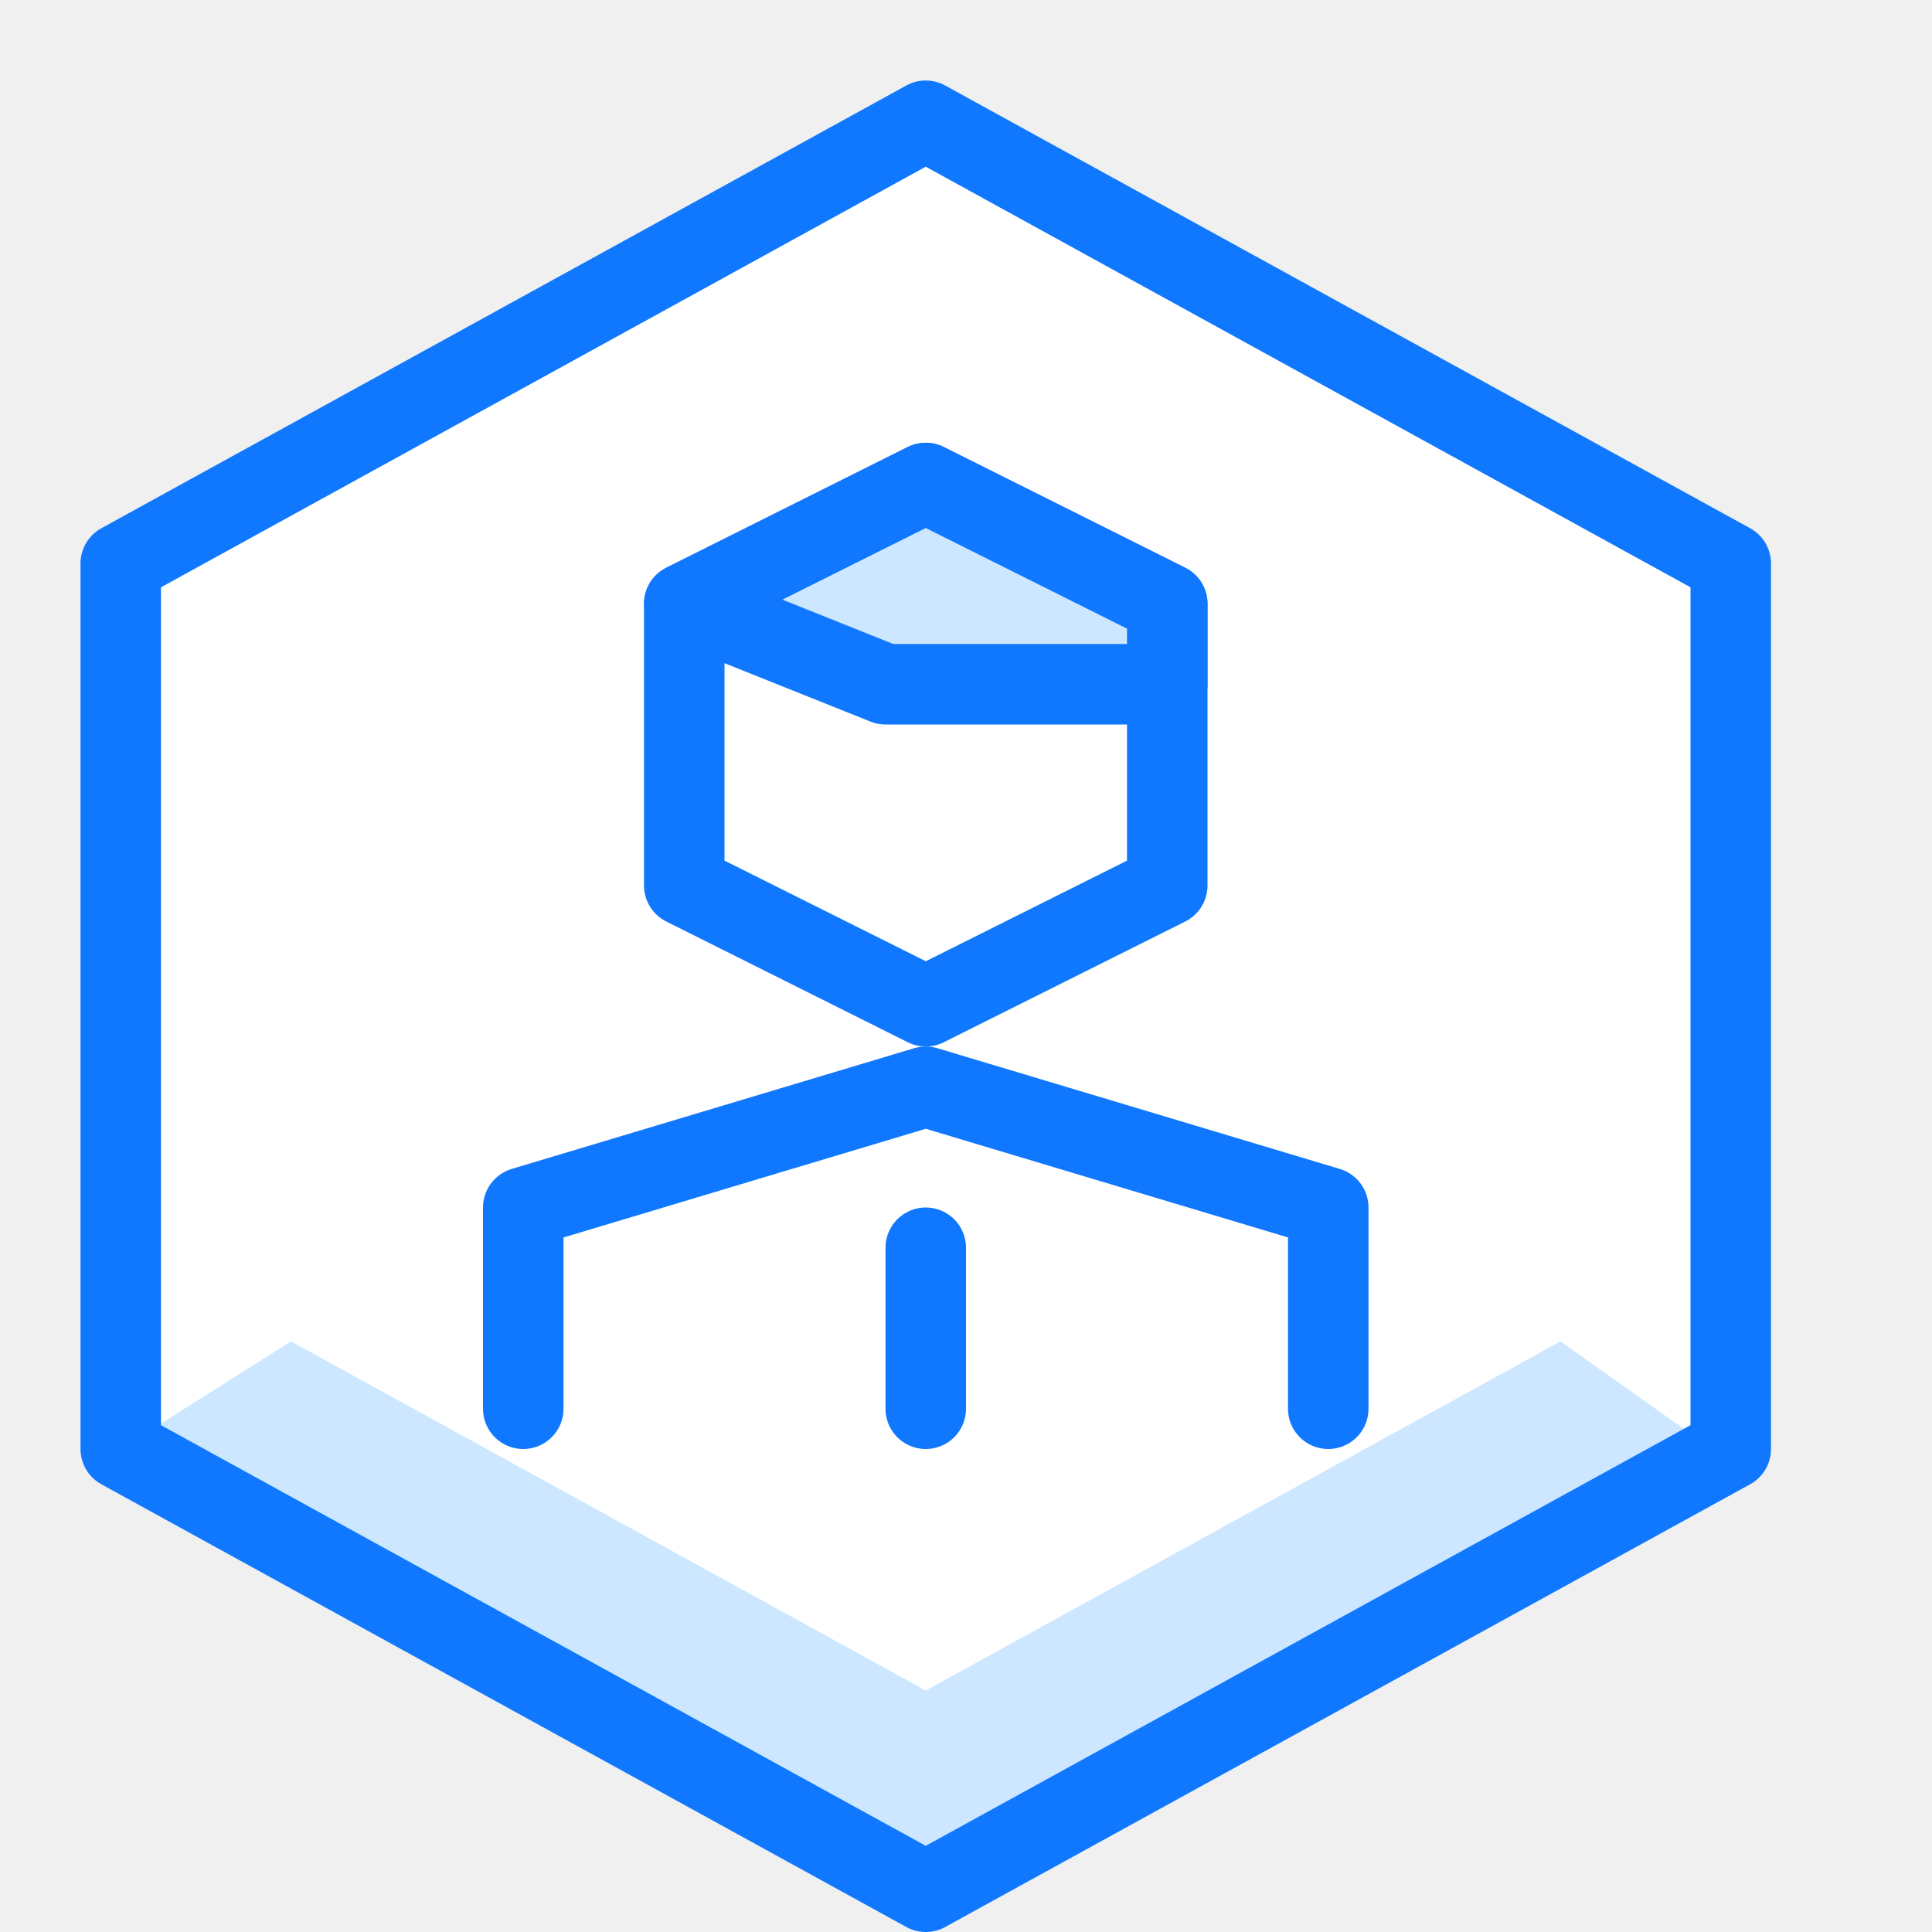
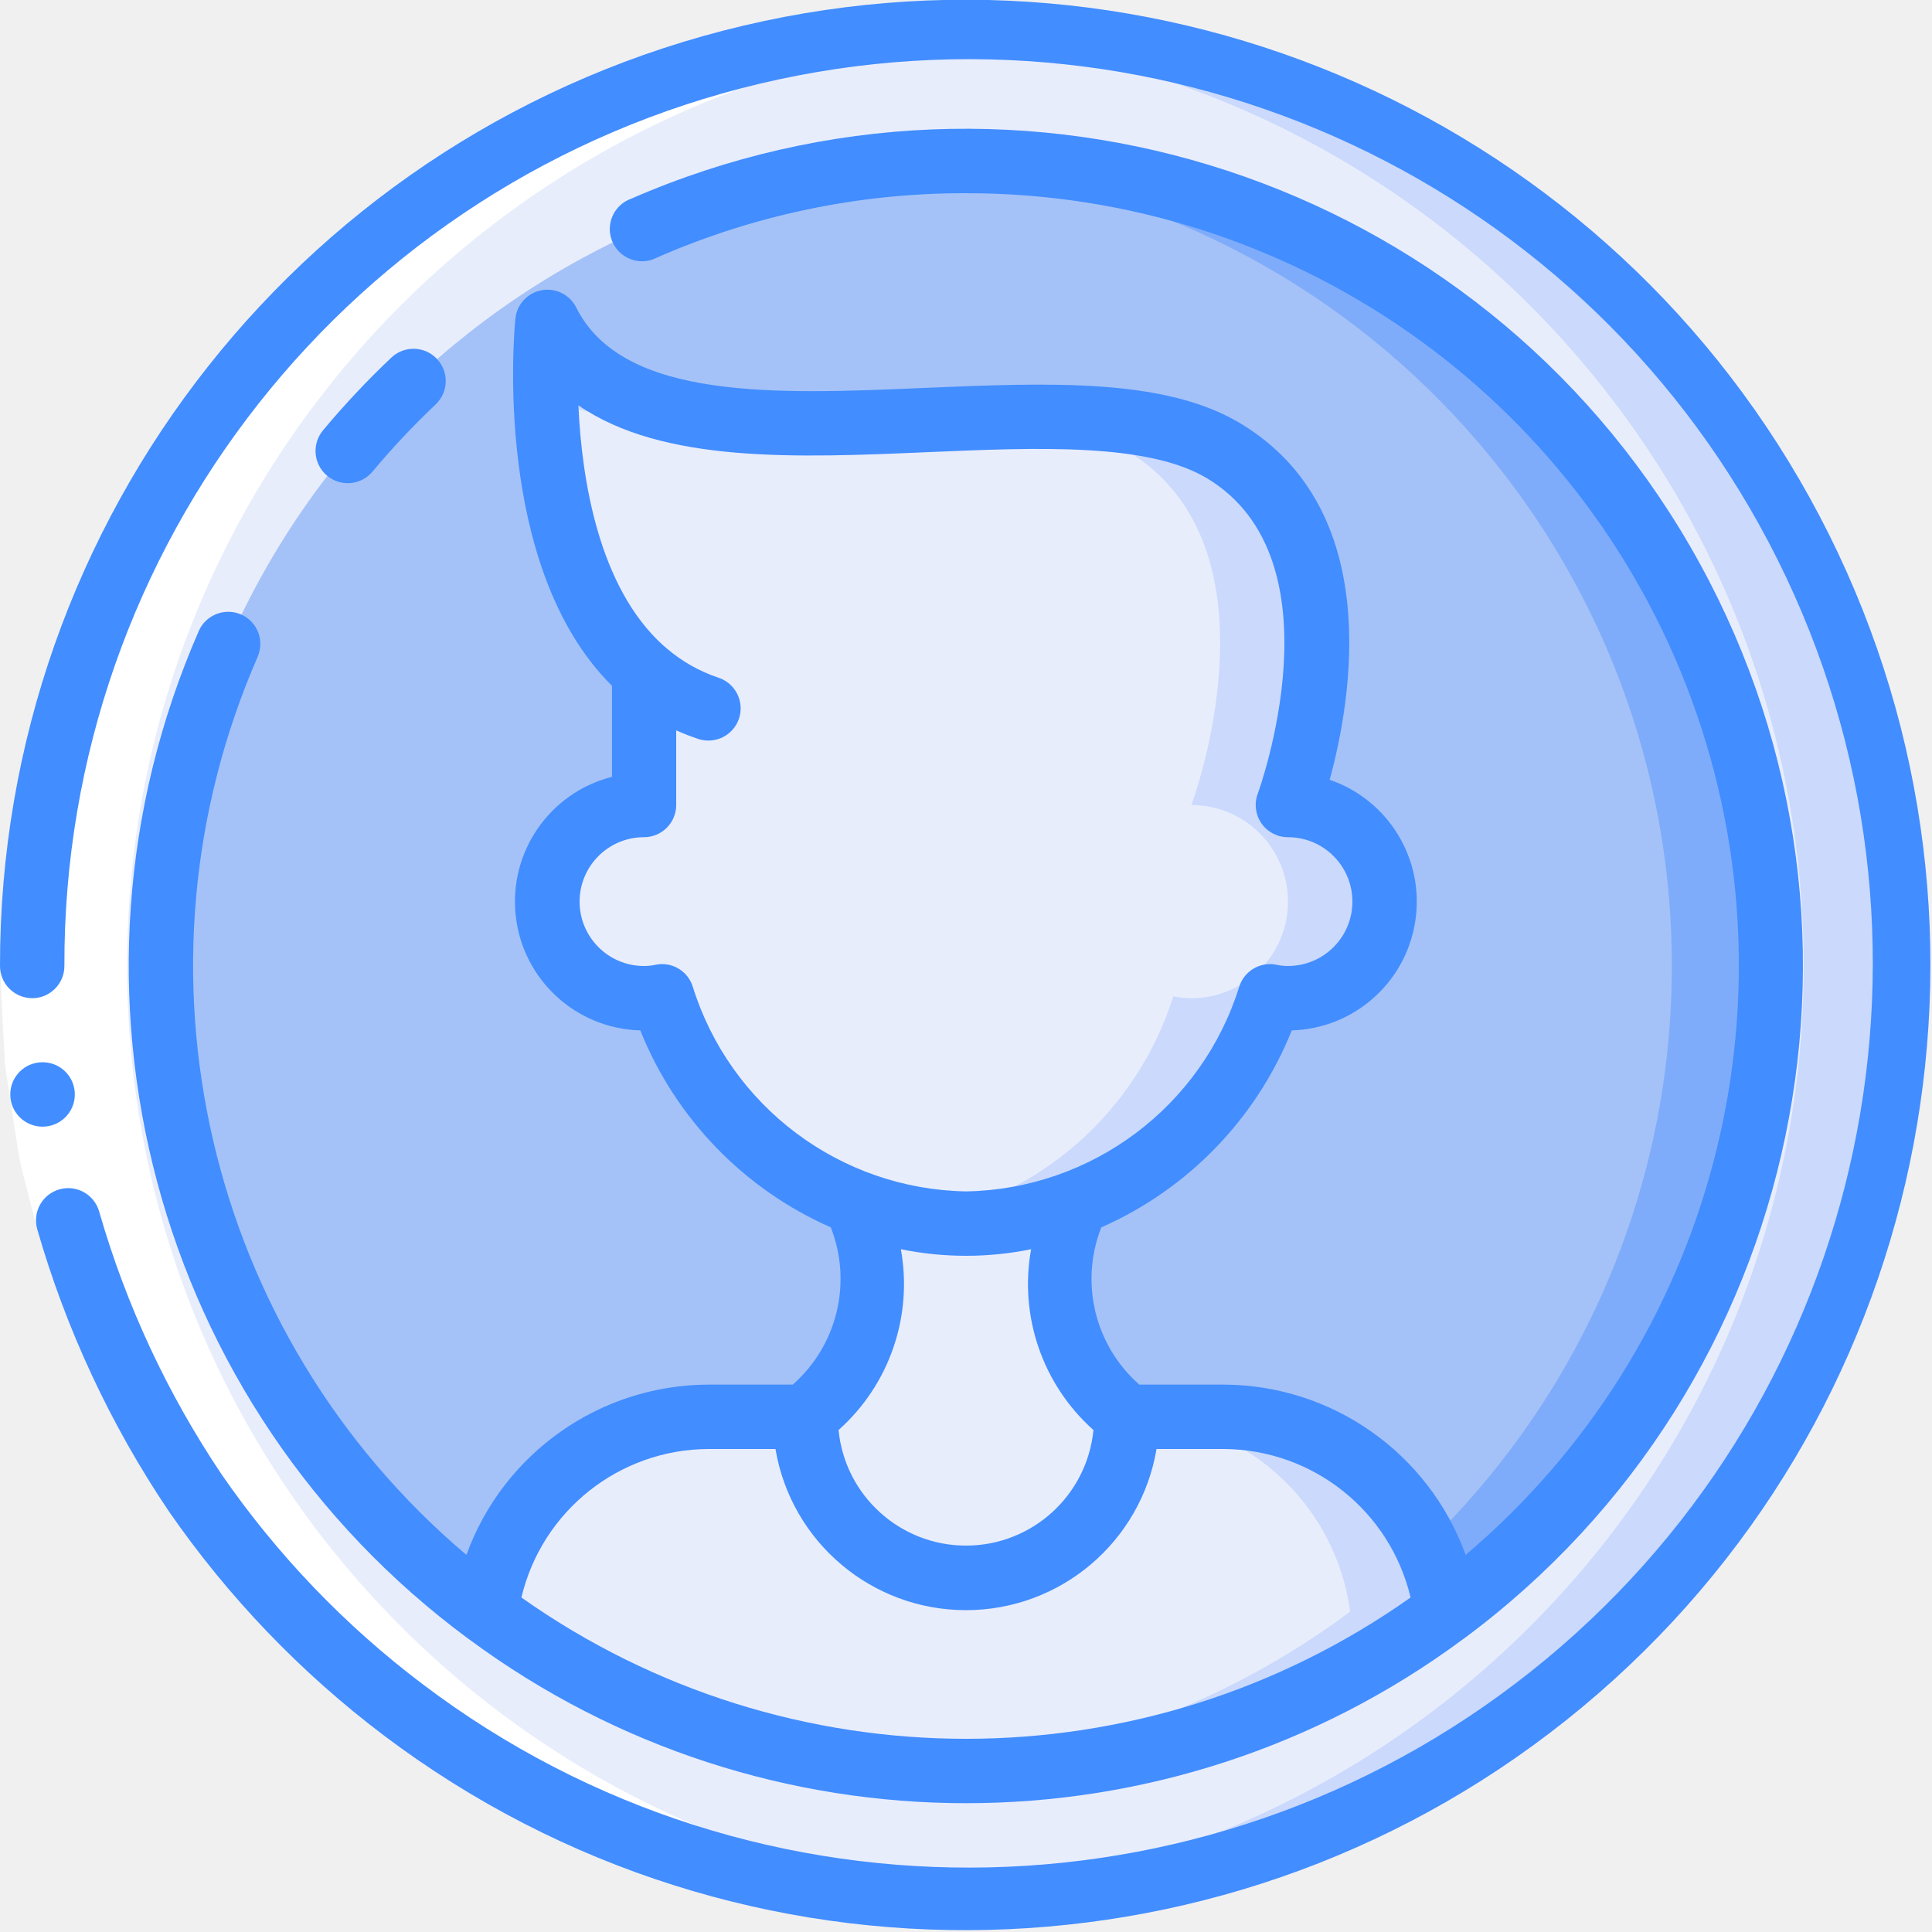
- <svg xmlns="http://www.w3.org/2000/svg" width="24" height="24" viewBox="0 0 24 24">
-   <g id="Duotone">
-     <polygon points="21.5 18 11.5 23.5 1.5 18 1.5 7 11.5 1.5 21.5 7 21.5 18" fill="#fff" />
-     <polygon points="19.385 16.663 11.5 21 3.615 16.663 1.5 18 11.5 23.5 21.5 18.163 19.385 16.663" fill="#cce7ff" />
-     <polygon points="21.5 18 11.5 23.5 1.5 18 1.5 7 11.5 1.5 21.5 7 21.5 18" fill="none" stroke="#1078ff" stroke-linecap="round" stroke-linejoin="round" />
-     <polygon points="14.5 11 11.5 12.5 8.5 11 8.5 7.5 11.5 6 14.5 7.5 14.5 11" fill="none" stroke="#1078ff" stroke-linecap="round" stroke-linejoin="round" />
-     <polyline points="16.5 17.5 16.5 15 11.5 13.5 6.5 15 6.5 17.5" fill="none" stroke="#1078ff" stroke-linecap="round" stroke-linejoin="round" />
-     <line x1="11.5" y1="15.5" x2="11.5" y2="17.5" fill="none" stroke="#1078ff" stroke-linecap="round" stroke-linejoin="round" />
-     <g>
-       <polygon points="14.5 8.5 11 8.5 8.5 7.5 11.5 6 14.5 7.5 14.5 8.5" fill="#cce7ff" />
-       <polygon points="14.5 8.5 11 8.5 8.5 7.5 11.5 6 14.5 7.5 14.5 8.5" fill="none" stroke="#1078ff" stroke-linejoin="round" />
+ <svg xmlns="http://www.w3.org/2000/svg" height="512" viewBox="0 0 60 60" width="512">
+   <g id="Page-1" fill="none" fill-rule="evenodd">
+     <g id="078---User" fill-rule="nonzero" transform="translate(0 -1)">
+       <circle id="Oval" cx="30" cy="31" fill="#e8edfc" r="29" />
+       <path id="Shape" d="m30 2c-.503 0-1.003.013-1.5.038 15.419.79 27.516 13.523 27.516 28.962s-12.097 28.172-27.516 28.962c.497.025.997.038 1.5.038 16.016-0 29-12.984 29-29s-12.984-29-29-29z" fill="#cad9fc" />
+       <circle id="Oval" cx="30" cy="31" fill="#a4c2f7" r="25" />
+       <path id="Shape" d="m30 6c-.5 0-1 .019-1.5.049 13.167.834 23.42 11.756 23.42 24.95s-10.253 24.116-23.42 24.95c.5.03 1 .049 1.5.049 13.719-.123 24.776-11.279 24.776-24.999s-11.057-24.876-24.776-24.999z" fill="#7facfa" />
+       <path id="Shape" d="m43 29c0 1.657-1.343 3-3 3-.188 0-.376-.02-.56-.06-.947 2.944-3.169 5.306-6.05 6.43-2.182.84-4.598.84-6.78 0-2.881-1.124-5.103-3.486-6.05-6.43-.184.04-.372.06-.56.06-1.657 0-3-1.343-3-3s1.343-3 3-3v-4.15c-3.76-3.28-3-10.85-3-10.85 3 6 16 1 21 4s2 11 2 11c1.657 0 3 1.343 3 3z" fill="#e8edfc" />
+       <path id="Shape" d="m23.884 14.12c-3.091-.133-5.729-.811-6.884-3.12-.065.819-.08 1.641-.045 2.462 2.252.63 4.599.853 6.929.658z" fill="#cad9fc" />
+       <path id="Shape" d="m40 26s3-8-2-11c-1.745-1.047-4.465-1.119-7.393-1.025 1.525-.015 3.032.337 4.393 1.025 5 3 2 11 2 11 1.657 0 3 1.343 3 3s-1.343 3-3 3c-.188 0-.376-.02-.56-.06-1.143 3.614-4.205 6.29-7.94 6.938.496.08.998.121 1.5.122 4.342-.066 8.149-2.914 9.44-7.06.184.04.372.06.56.06 1.657 0 3-1.343 3-3s-1.343-3-3-3z" fill="#cad9fc" />
+       <path id="Shape" d="m22 23c-.737-.246-1.417-.637-2-1.15" fill="#e8edfc" />
+       <path id="Shape" d="m35 45c0 2.761-2.239 5-5 5s-5-2.239-5-5c2.69-2.02 2.22-4.93 1.61-6.63 2.182.84 4.598.84 6.78 0-.61 1.7-1.08 4.61 1.61 6.63z" fill="#e8edfc" />
+       <path id="Shape" d="m44.93 51.05c-8.859 6.6-21.001 6.6-29.86 0 .468-3.468 3.431-6.054 6.93-6.05h3c0 2.761 2.239 5 5 5s5-2.239 5-5h3c3.499-.004 6.462 2.582 6.93 6.05z" fill="#e8edfc" />
+       <path id="Shape" d="m38 45h-3c3.499-.004 6.462 2.582 6.93 6.05-3.901 2.909-8.571 4.609-13.43 4.888.5.03 1 .062 1.5.062 5.381.009 10.62-1.728 14.93-4.95-.468-3.468-3.431-6.054-6.93-6.05z" fill="#cad9fc" />
+       <path id="Shape" d="m30 60c.479 0 .951-.022 1.422-.044-15.443-.813-27.53-13.601-27.474-29.065.056-15.464 12.236-28.164 27.684-28.865-15.649-.833-30.632 11.359-30.632 28.974 0 16.016 12.984 29 29 29z" fill="#fff" />
+       <path id="Shape" d="m3.079 38.624-1.925.544-.514-2c-.129-.681-.216-1.368-.325-2.047l-.155-1.021-.06-1.034-.1-2.066h2l.1 1.929.05.965.147.954c.1.635.182 1.275.3 1.907z" fill="#fff" />
+       <g fill="#428dff">
+         <path id="Shape" d="m1.324 35.989c-.552.003-1.002-.443-1.005-.995-.003-.552.443-1.002.995-1.005h.01c.552 0 1 .448 1 1s-.448 1-1 1z" />
+         <path id="Shape" d="m1 32c.552 0 1-.448 1-1-.037-13.042 8.911-24.393 21.601-27.402s25.782 3.115 31.605 14.785c5.823 11.67 2.845 25.813-7.19 34.143-10.035 8.33-24.485 8.655-34.883.783-2.415-1.822-4.523-4.02-6.243-6.509-1.688-2.509-2.974-5.267-3.81-8.173-.15-.532-.703-.841-1.234-.691s-.841.703-.691 1.234c.896 3.115 2.274 6.071 4.085 8.76 1.843 2.664 4.099 5.017 6.685 6.969 11.106 8.377 26.517 8.012 37.214-.883s13.868-23.98 7.657-36.429c-6.211-12.448-20.17-18.987-33.71-15.79-13.539 3.197-23.099 15.29-23.086 29.202 0 .265.105.52.293.707s.442.293.707.293z" />
+         <path id="Shape" d="m7.489 20.084c-.506-.221-1.096.009-1.317.515-4.849 11.101-1.382 24.08 8.358 31.284.017.011.03.023.047.033 9.165 6.779 21.681 6.779 30.846 0 .017-.01.03-.022.047-.033 10.623-7.87 13.646-22.461 7.025-33.905-6.621-11.444-20.777-16.094-32.895-10.806-.352.126-.603.438-.653.808-.05.37.111.737.417.952s.705.241 1.037.068c3.026-1.327 6.296-2.008 9.6-2 10.066-.006 19.064 6.274 22.532 15.724 3.467 9.45.665 20.059-7.016 26.565-1.147-3.166-4.149-5.278-7.516-5.289h-2.619c-1.383-1.216-1.855-3.168-1.181-4.882 2.696-1.188 4.819-3.384 5.916-6.118 1.933-.057 3.548-1.488 3.837-3.4.289-1.912-.831-3.757-2.66-4.383.681-2.491 1.708-8.381-2.778-11.072-2.359-1.414-5.954-1.258-9.759-1.1-4.624.2-9.412.406-10.861-2.494-.199-.399-.637-.618-1.076-.537-.438.08-.77.441-.814.884-.037.37-.716 7.717 3 11.4v2.827c-1.935.492-3.21 2.336-2.989 4.32.221 1.984 1.872 3.501 3.868 3.555 1.096 2.734 3.22 4.93 5.916 6.117.674 1.714.202 3.667-1.181 4.883h-2.619c-3.367.011-6.369 2.123-7.516 5.289-8.087-6.842-10.724-18.181-6.484-27.889.221-.505-.007-1.093-.511-1.316zm14.02 11.542c-.135-.409-.517-.685-.948-.686-.074-0-.147.008-.219.025-.112.024-.227.036-.342.035-1.105 0-2-.895-2-2s.895-2 2-2c.552 0 1-.448 1-1v-2.318c.223.1.452.189.684.266.339.113.713.036.981-.201.267-.237.388-.6.316-.95-.072-.35-.325-.636-.665-.749-.59-.197-1.137-.506-1.61-.91-.031-.032-.064-.06-.1-.086-2.012-1.809-2.539-5.154-2.644-7.465 2.623 1.808 6.8 1.63 10.879 1.454 3.345-.143 6.8-.294 8.643.812 4.222 2.534 1.605 9.72 1.578 9.793-.116.308-.074.653.113.923.187.27.496.431.825.431 1.105 0 2 .895 2 2s-.895 2-2 2c-.115.001-.23-.011-.342-.035-.501-.112-1.005.174-1.167.661-1.158 3.735-4.582 6.305-8.491 6.374-3.909-.069-7.333-2.639-8.491-6.374zm6.469 8.17c1.334.272 2.71.272 4.044 0-.377 2.081.357 4.208 1.936 5.615-.2 2.036-1.912 3.589-3.958 3.589s-3.758-1.552-3.958-3.589c1.578-1.406 2.311-3.531 1.936-5.611zm-5.978 6.204h2.083c.486 2.889 2.987 5.005 5.917 5.005s5.431-2.116 5.917-5.005h2.083c2.768.012 5.169 1.918 5.807 4.612-8.275 5.851-19.339 5.851-27.614 0 .638-2.694 3.039-4.6 5.807-4.612z" />
+         <path id="Shape" d="m11.572 15.641c.612-.731 1.265-1.426 1.957-2.081.402-.38.419-1.013.04-1.415-.38-.402-1.013-.419-1.415-.04-.749.709-1.456 1.461-2.117 2.253-.232.274-.3.651-.177.989s.417.583.771.644c.354.061.713-.073.941-.351z" />
+       </g>
    </g>
  </g>
-   <g id="Frames-24px">
-     <rect width="24" height="24" fill="none" />
-   </g>
</svg>
